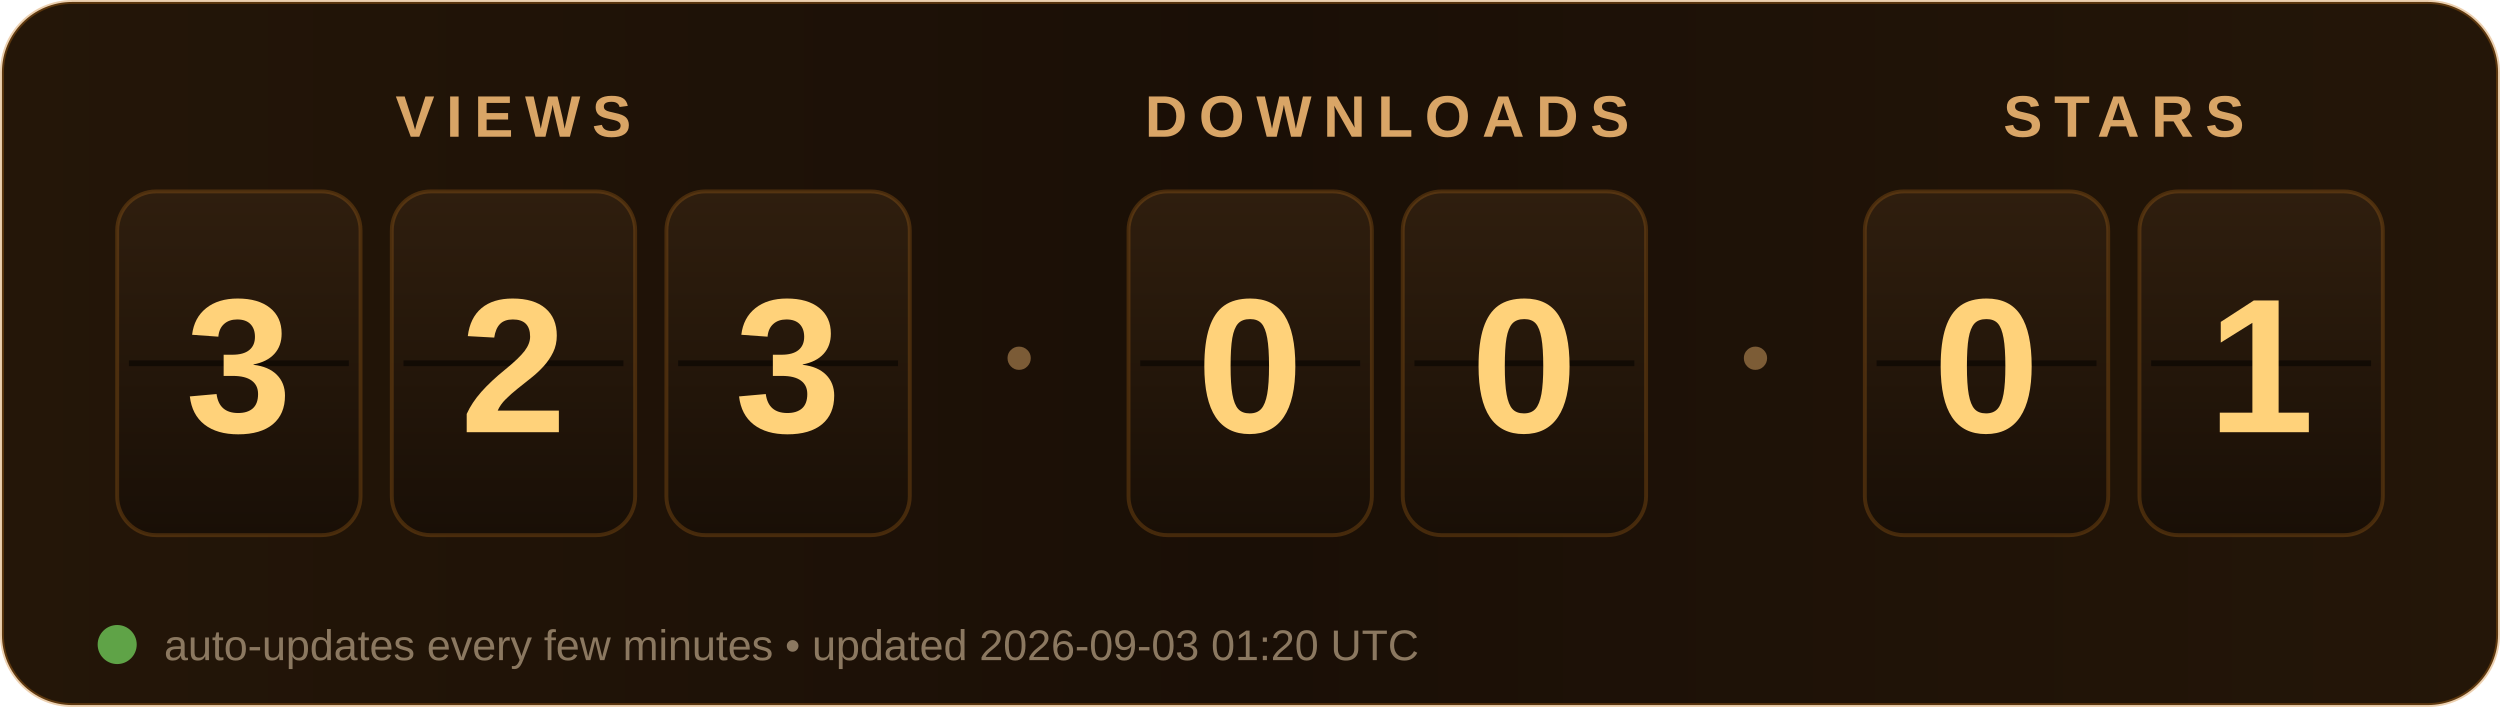
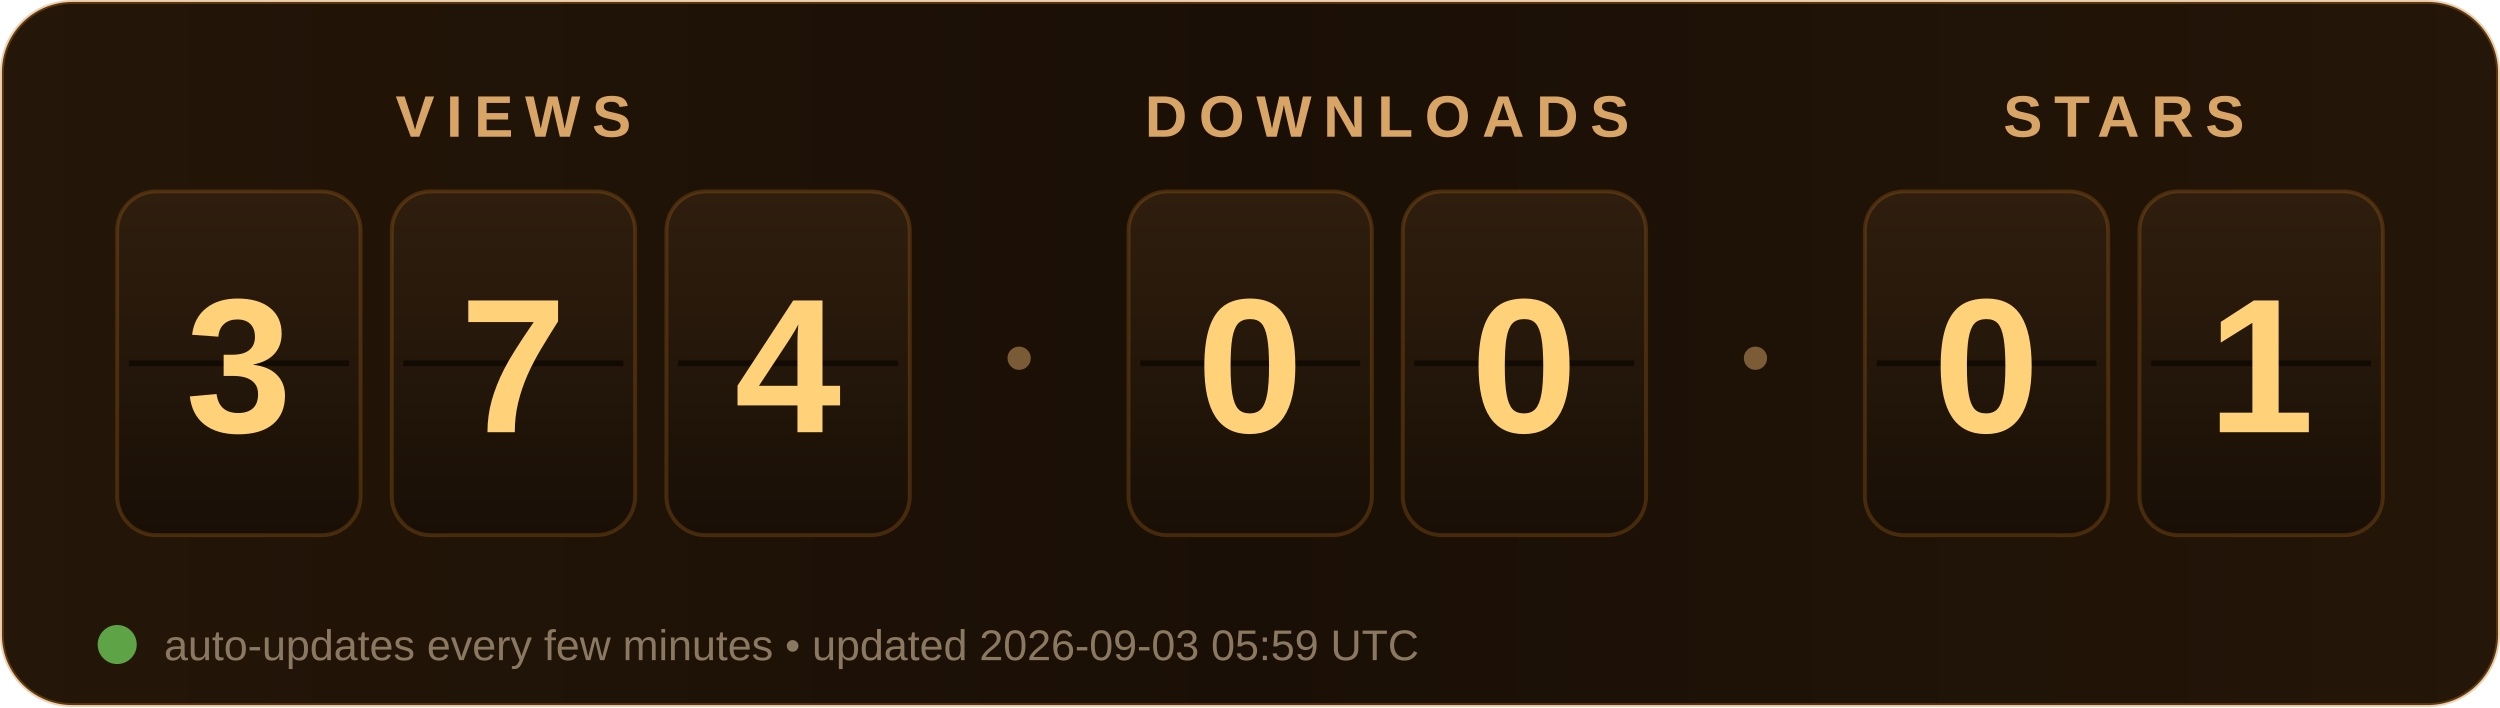
- <svg xmlns="http://www.w3.org/2000/svg" width="640" height="181" viewBox="0 0 640 181" role="img" aria-label="MelonDMA live stats — total views: 323 (tracked since 2026-08-18, GitHub only retains 14 days per API call so earlier history can't be recovered), total downloads: 0, GitHub stars: 1. Updated 2026-09-03 01:20 UTC.">
+ <svg xmlns="http://www.w3.org/2000/svg" width="640" height="181" viewBox="0 0 640 181" role="img" aria-label="MelonDMA live stats — total views: 374 (tracked since 2026-08-18, GitHub only retains 14 days per API call so earlier history can't be recovered), total downloads: 0, GitHub stars: 1. Updated 2026-09-03 05:59 UTC.">
  <defs>
    <linearGradient id="boardBg" x1="0" y1="0" x2="640" y2="0" gradientUnits="userSpaceOnUse">
      <stop offset="0" stop-color="#241608" />
      <stop offset="0.5" stop-color="#1a0f06" />
      <stop offset="1" stop-color="#241608" />
    </linearGradient>
    <linearGradient id="tileBg" x1="0" y1="0" x2="0" y2="88" gradientUnits="userSpaceOnUse">
      <stop offset="0" stop-color="#2f1e0e" />
      <stop offset="1" stop-color="#190f06" />
    </linearGradient>
  </defs>
  <rect x="0.5" y="0.5" width="639" height="180" rx="18" fill="url(#boardBg)" stroke="#C97A1E" stroke-opacity="0.35" />
  <text x="131.4" y="35" text-anchor="middle" font-family="Arial, Helvetica, sans-serif" font-weight="700" font-size="15" letter-spacing="3" fill="#D9A566">VIEWS</text>
  <g transform="translate(30.0,49)">
    <rect width="62.3" height="88" rx="10" fill="url(#tileBg)" stroke="#C97A1E" stroke-opacity="0.25" />
    <line x1="3" y1="44" x2="59.3" y2="44" stroke="#0f0904" stroke-width="1.5" opacity="0.85" />
    <text x="31.1" y="61.64" text-anchor="middle" font-family="Arial, Helvetica, sans-serif" font-weight="900" font-size="49" fill="#FFD27A">3</text>
    <rect x="0" y="44" width="62.3" height="0" rx="10" fill="#3a2410">
      <animate attributeName="height" values="0;88;0" keyTimes="0;0.55;1" dur="0.7s" begin="0.15s" calcMode="spline" keySplines="0.3 0.7 0.3 1;0.3 0 0.7 1" />
      <animate attributeName="y" values="44;0;44" keyTimes="0;0.55;1" dur="0.7s" begin="0.15s" calcMode="spline" keySplines="0.3 0.7 0.3 1;0.3 0 0.7 1" />
    </rect>
  </g>
  <g transform="translate(100.3,49)">
    <rect width="62.3" height="88" rx="10" fill="url(#tileBg)" stroke="#C97A1E" stroke-opacity="0.25" />
    <line x1="3" y1="44" x2="59.3" y2="44" stroke="#0f0904" stroke-width="1.5" opacity="0.85" />
-     <text x="31.1" y="61.64" text-anchor="middle" font-family="Arial, Helvetica, sans-serif" font-weight="900" font-size="49" fill="#FFD27A">2</text>
+     <text x="31.1" y="61.64" text-anchor="middle" font-family="Arial, Helvetica, sans-serif" font-weight="900" font-size="49" fill="#FFD27A">7</text>
    <rect x="0" y="44" width="62.3" height="0" rx="10" fill="#3a2410">
      <animate attributeName="height" values="0;88;0" keyTimes="0;0.55;1" dur="0.7s" begin="0.24s" calcMode="spline" keySplines="0.3 0.7 0.3 1;0.3 0 0.7 1" />
      <animate attributeName="y" values="44;0;44" keyTimes="0;0.55;1" dur="0.7s" begin="0.24s" calcMode="spline" keySplines="0.3 0.7 0.3 1;0.3 0 0.7 1" />
    </rect>
  </g>
  <g transform="translate(170.6,49)">
    <rect width="62.3" height="88" rx="10" fill="url(#tileBg)" stroke="#C97A1E" stroke-opacity="0.25" />
    <line x1="3" y1="44" x2="59.3" y2="44" stroke="#0f0904" stroke-width="1.5" opacity="0.85" />
-     <text x="31.1" y="61.64" text-anchor="middle" font-family="Arial, Helvetica, sans-serif" font-weight="900" font-size="49" fill="#FFD27A">3</text>
+     <text x="31.1" y="61.64" text-anchor="middle" font-family="Arial, Helvetica, sans-serif" font-weight="900" font-size="49" fill="#FFD27A">4</text>
    <rect x="0" y="44" width="62.3" height="0" rx="10" fill="#3a2410">
      <animate attributeName="height" values="0;88;0" keyTimes="0;0.55;1" dur="0.7s" begin="0.33s" calcMode="spline" keySplines="0.3 0.7 0.3 1;0.3 0 0.7 1" />
      <animate attributeName="y" values="44;0;44" keyTimes="0;0.55;1" dur="0.7s" begin="0.33s" calcMode="spline" keySplines="0.3 0.7 0.3 1;0.3 0 0.7 1" />
    </rect>
  </g>
  <text x="355.1" y="35" text-anchor="middle" font-family="Arial, Helvetica, sans-serif" font-weight="700" font-size="15" letter-spacing="3" fill="#D9A566">DOWNLOADS</text>
  <g transform="translate(288.9,49)">
    <rect width="62.3" height="88" rx="10" fill="url(#tileBg)" stroke="#C97A1E" stroke-opacity="0.25" />
    <line x1="3" y1="44" x2="59.3" y2="44" stroke="#0f0904" stroke-width="1.5" opacity="0.85" />
    <text x="31.1" y="61.64" text-anchor="middle" font-family="Arial, Helvetica, sans-serif" font-weight="900" font-size="49" fill="#FFD27A">0</text>
    <rect x="0" y="44" width="62.3" height="0" rx="10" fill="#3a2410">
      <animate attributeName="height" values="0;88;0" keyTimes="0;0.55;1" dur="0.7s" begin="0.42s" calcMode="spline" keySplines="0.3 0.7 0.3 1;0.3 0 0.7 1" />
      <animate attributeName="y" values="44;0;44" keyTimes="0;0.55;1" dur="0.7s" begin="0.42s" calcMode="spline" keySplines="0.3 0.7 0.3 1;0.3 0 0.7 1" />
    </rect>
  </g>
  <g transform="translate(359.1,49)">
    <rect width="62.3" height="88" rx="10" fill="url(#tileBg)" stroke="#C97A1E" stroke-opacity="0.25" />
    <line x1="3" y1="44" x2="59.3" y2="44" stroke="#0f0904" stroke-width="1.5" opacity="0.85" />
    <text x="31.1" y="61.64" text-anchor="middle" font-family="Arial, Helvetica, sans-serif" font-weight="900" font-size="49" fill="#FFD27A">0</text>
    <rect x="0" y="44" width="62.3" height="0" rx="10" fill="#3a2410">
      <animate attributeName="height" values="0;88;0" keyTimes="0;0.55;1" dur="0.7s" begin="0.51s" calcMode="spline" keySplines="0.3 0.7 0.3 1;0.3 0 0.7 1" />
      <animate attributeName="y" values="44;0;44" keyTimes="0;0.55;1" dur="0.7s" begin="0.51s" calcMode="spline" keySplines="0.3 0.7 0.3 1;0.3 0 0.7 1" />
    </rect>
  </g>
  <text x="543.7" y="35" text-anchor="middle" font-family="Arial, Helvetica, sans-serif" font-weight="700" font-size="15" letter-spacing="3" fill="#D9A566">STARS</text>
  <g transform="translate(477.4,49)">
    <rect width="62.3" height="88" rx="10" fill="url(#tileBg)" stroke="#C97A1E" stroke-opacity="0.25" />
    <line x1="3" y1="44" x2="59.3" y2="44" stroke="#0f0904" stroke-width="1.5" opacity="0.85" />
    <text x="31.1" y="61.64" text-anchor="middle" font-family="Arial, Helvetica, sans-serif" font-weight="900" font-size="49" fill="#FFD27A">0</text>
    <rect x="0" y="44" width="62.3" height="0" rx="10" fill="#3a2410">
      <animate attributeName="height" values="0;88;0" keyTimes="0;0.55;1" dur="0.7s" begin="0.60s" calcMode="spline" keySplines="0.3 0.7 0.3 1;0.3 0 0.7 1" />
      <animate attributeName="y" values="44;0;44" keyTimes="0;0.55;1" dur="0.7s" begin="0.60s" calcMode="spline" keySplines="0.3 0.7 0.3 1;0.3 0 0.7 1" />
    </rect>
  </g>
  <g transform="translate(547.7,49)">
    <rect width="62.3" height="88" rx="10" fill="url(#tileBg)" stroke="#C97A1E" stroke-opacity="0.25" />
    <line x1="3" y1="44" x2="59.3" y2="44" stroke="#0f0904" stroke-width="1.5" opacity="0.85" />
    <text x="31.1" y="61.64" text-anchor="middle" font-family="Arial, Helvetica, sans-serif" font-weight="900" font-size="49" fill="#FFD27A">1</text>
    <rect x="0" y="44" width="62.3" height="0" rx="10" fill="#3a2410">
      <animate attributeName="height" values="0;88;0" keyTimes="0;0.55;1" dur="0.7s" begin="0.69s" calcMode="spline" keySplines="0.3 0.7 0.3 1;0.3 0 0.7 1" />
      <animate attributeName="y" values="44;0;44" keyTimes="0;0.55;1" dur="0.7s" begin="0.69s" calcMode="spline" keySplines="0.3 0.7 0.3 1;0.3 0 0.7 1" />
    </rect>
  </g>
  <text x="260.9" y="99" text-anchor="middle" font-family="Arial, Helvetica, sans-serif" font-size="22" fill="#D9A566" opacity="0.5">•</text>
  <text x="449.4" y="99" text-anchor="middle" font-family="Arial, Helvetica, sans-serif" font-size="22" fill="#D9A566" opacity="0.5">•</text>
  <circle cx="30" cy="165" r="5" fill="#5FA347">
    <animate attributeName="opacity" values="1;0.35;1" dur="1.8s" repeatCount="indefinite" />
  </circle>
-   <text x="42" y="169" font-family="Arial, Helvetica, sans-serif" font-size="11" fill="#8B7860">auto-updates every few minutes • updated 2026-09-03 01:20 UTC</text>
+   <text x="42" y="169" font-family="Arial, Helvetica, sans-serif" font-size="11" fill="#8B7860">auto-updates every few minutes • updated 2026-09-03 05:59 UTC</text>
</svg>
